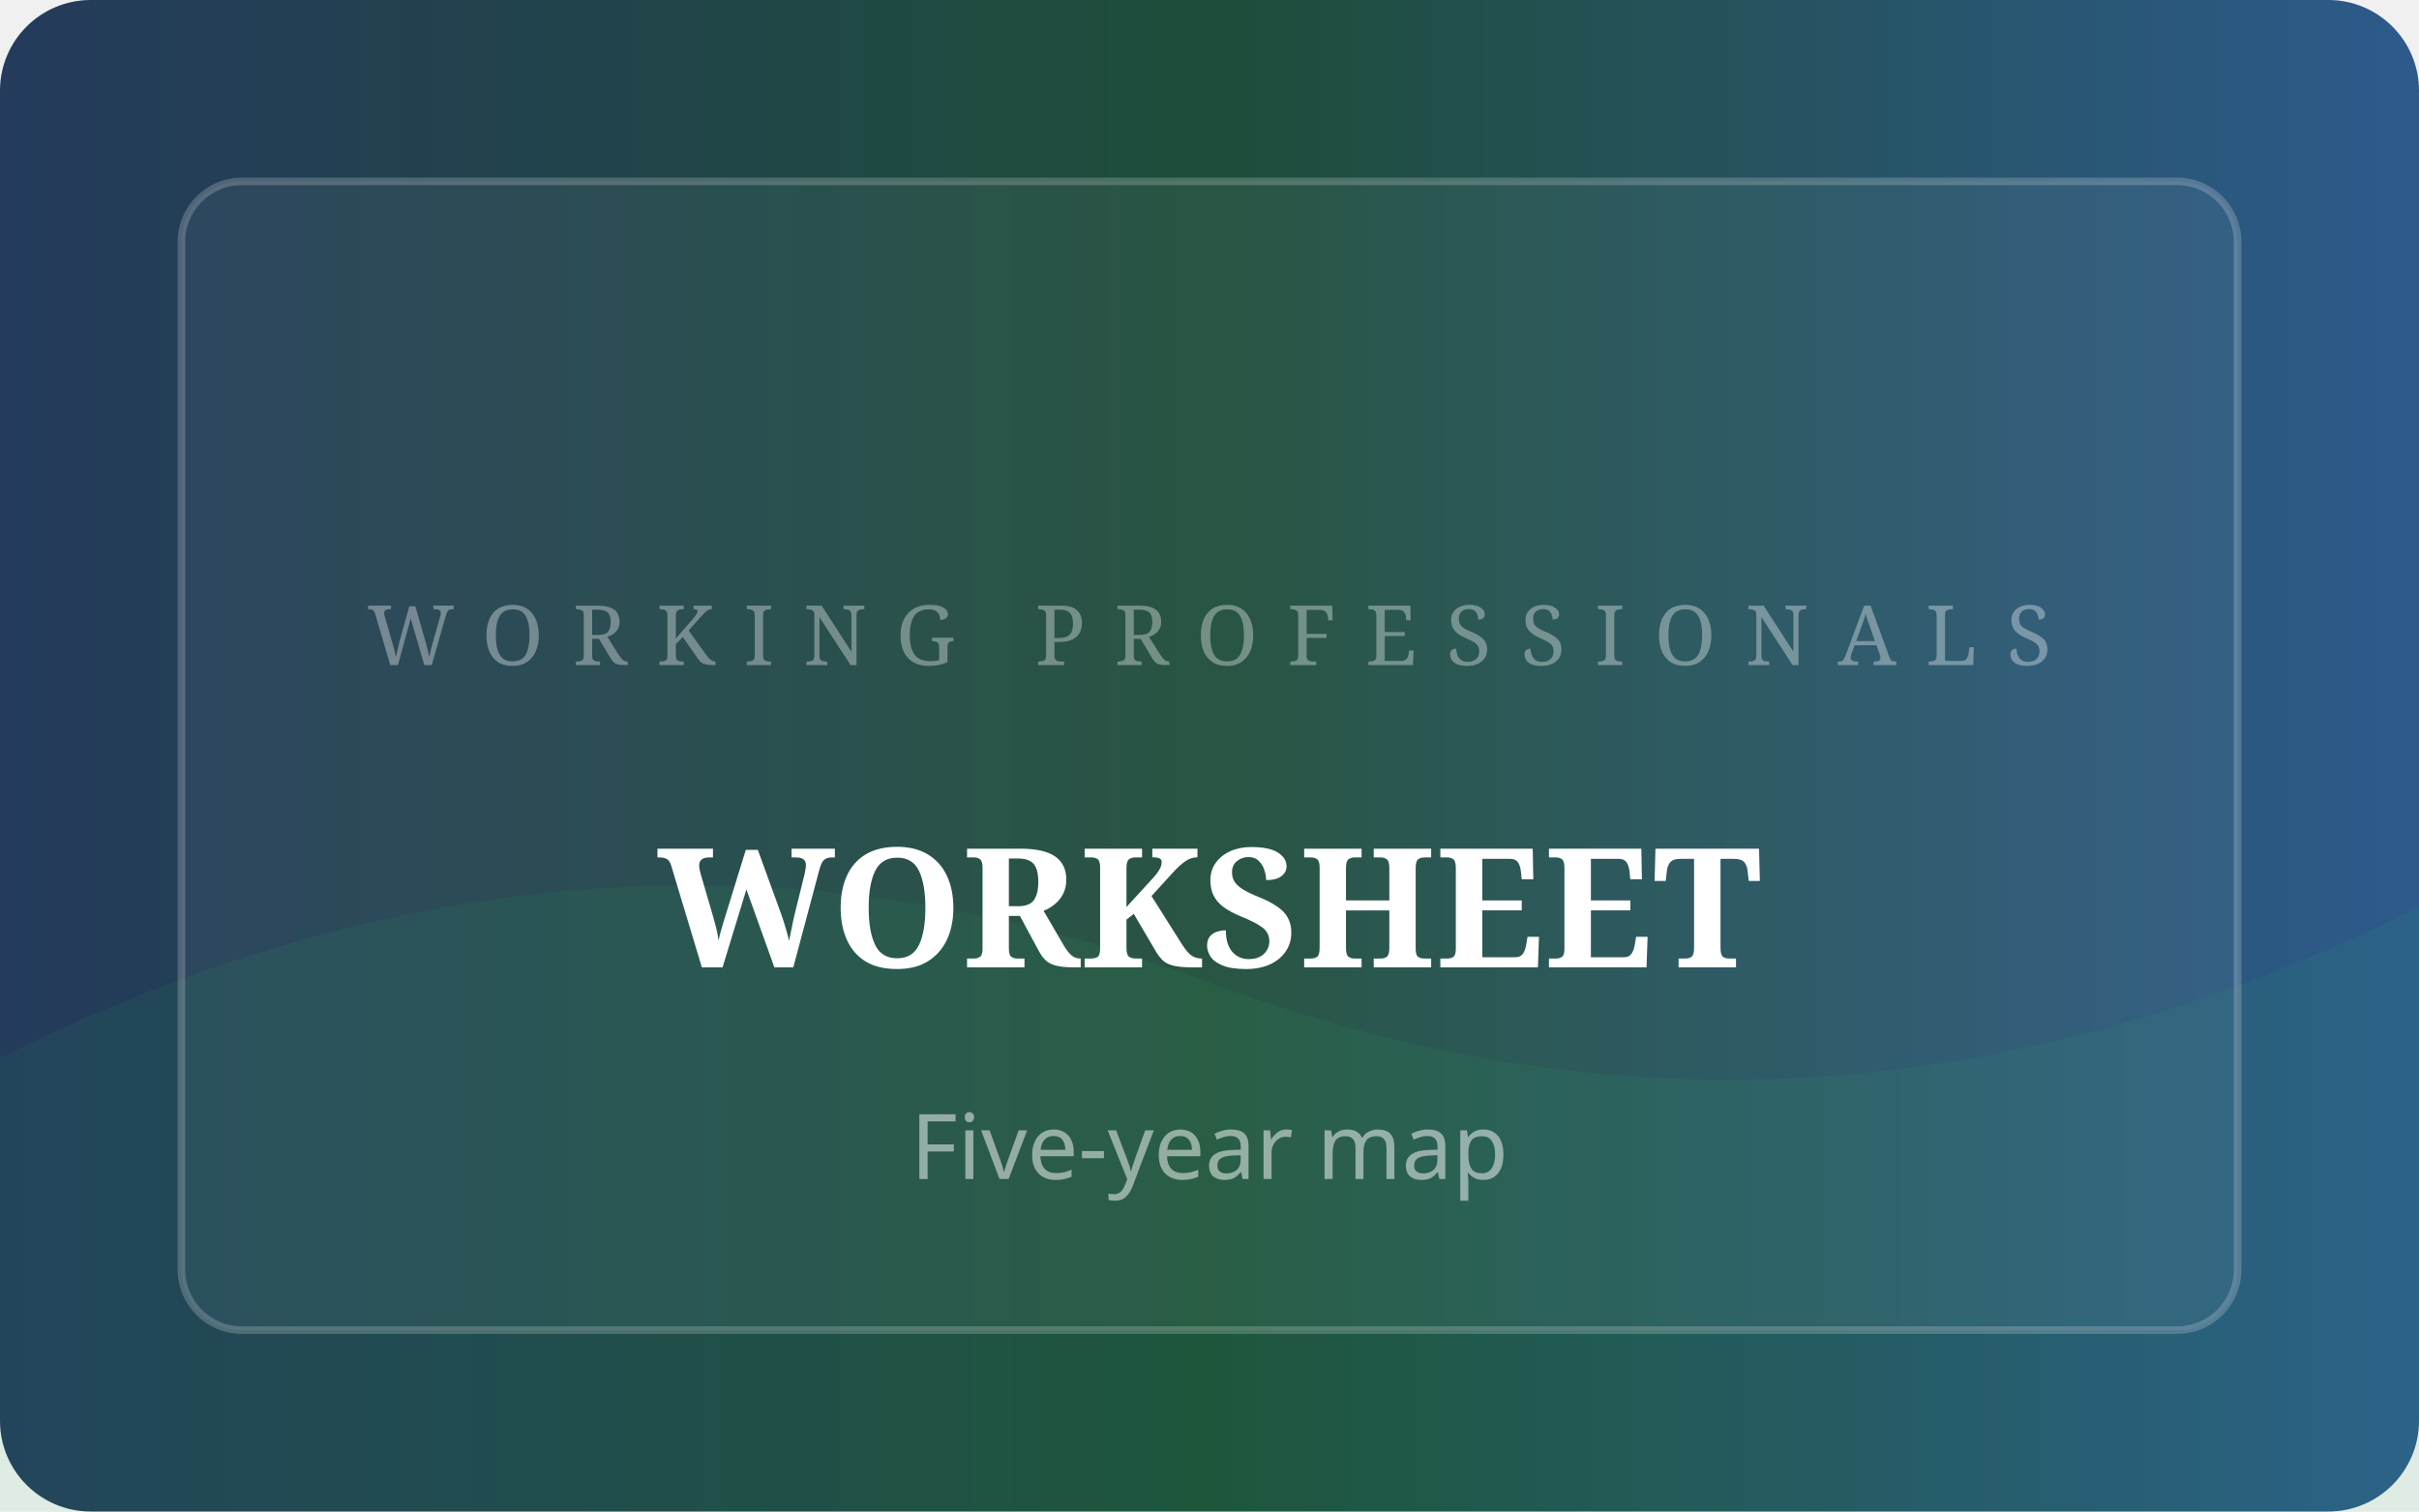
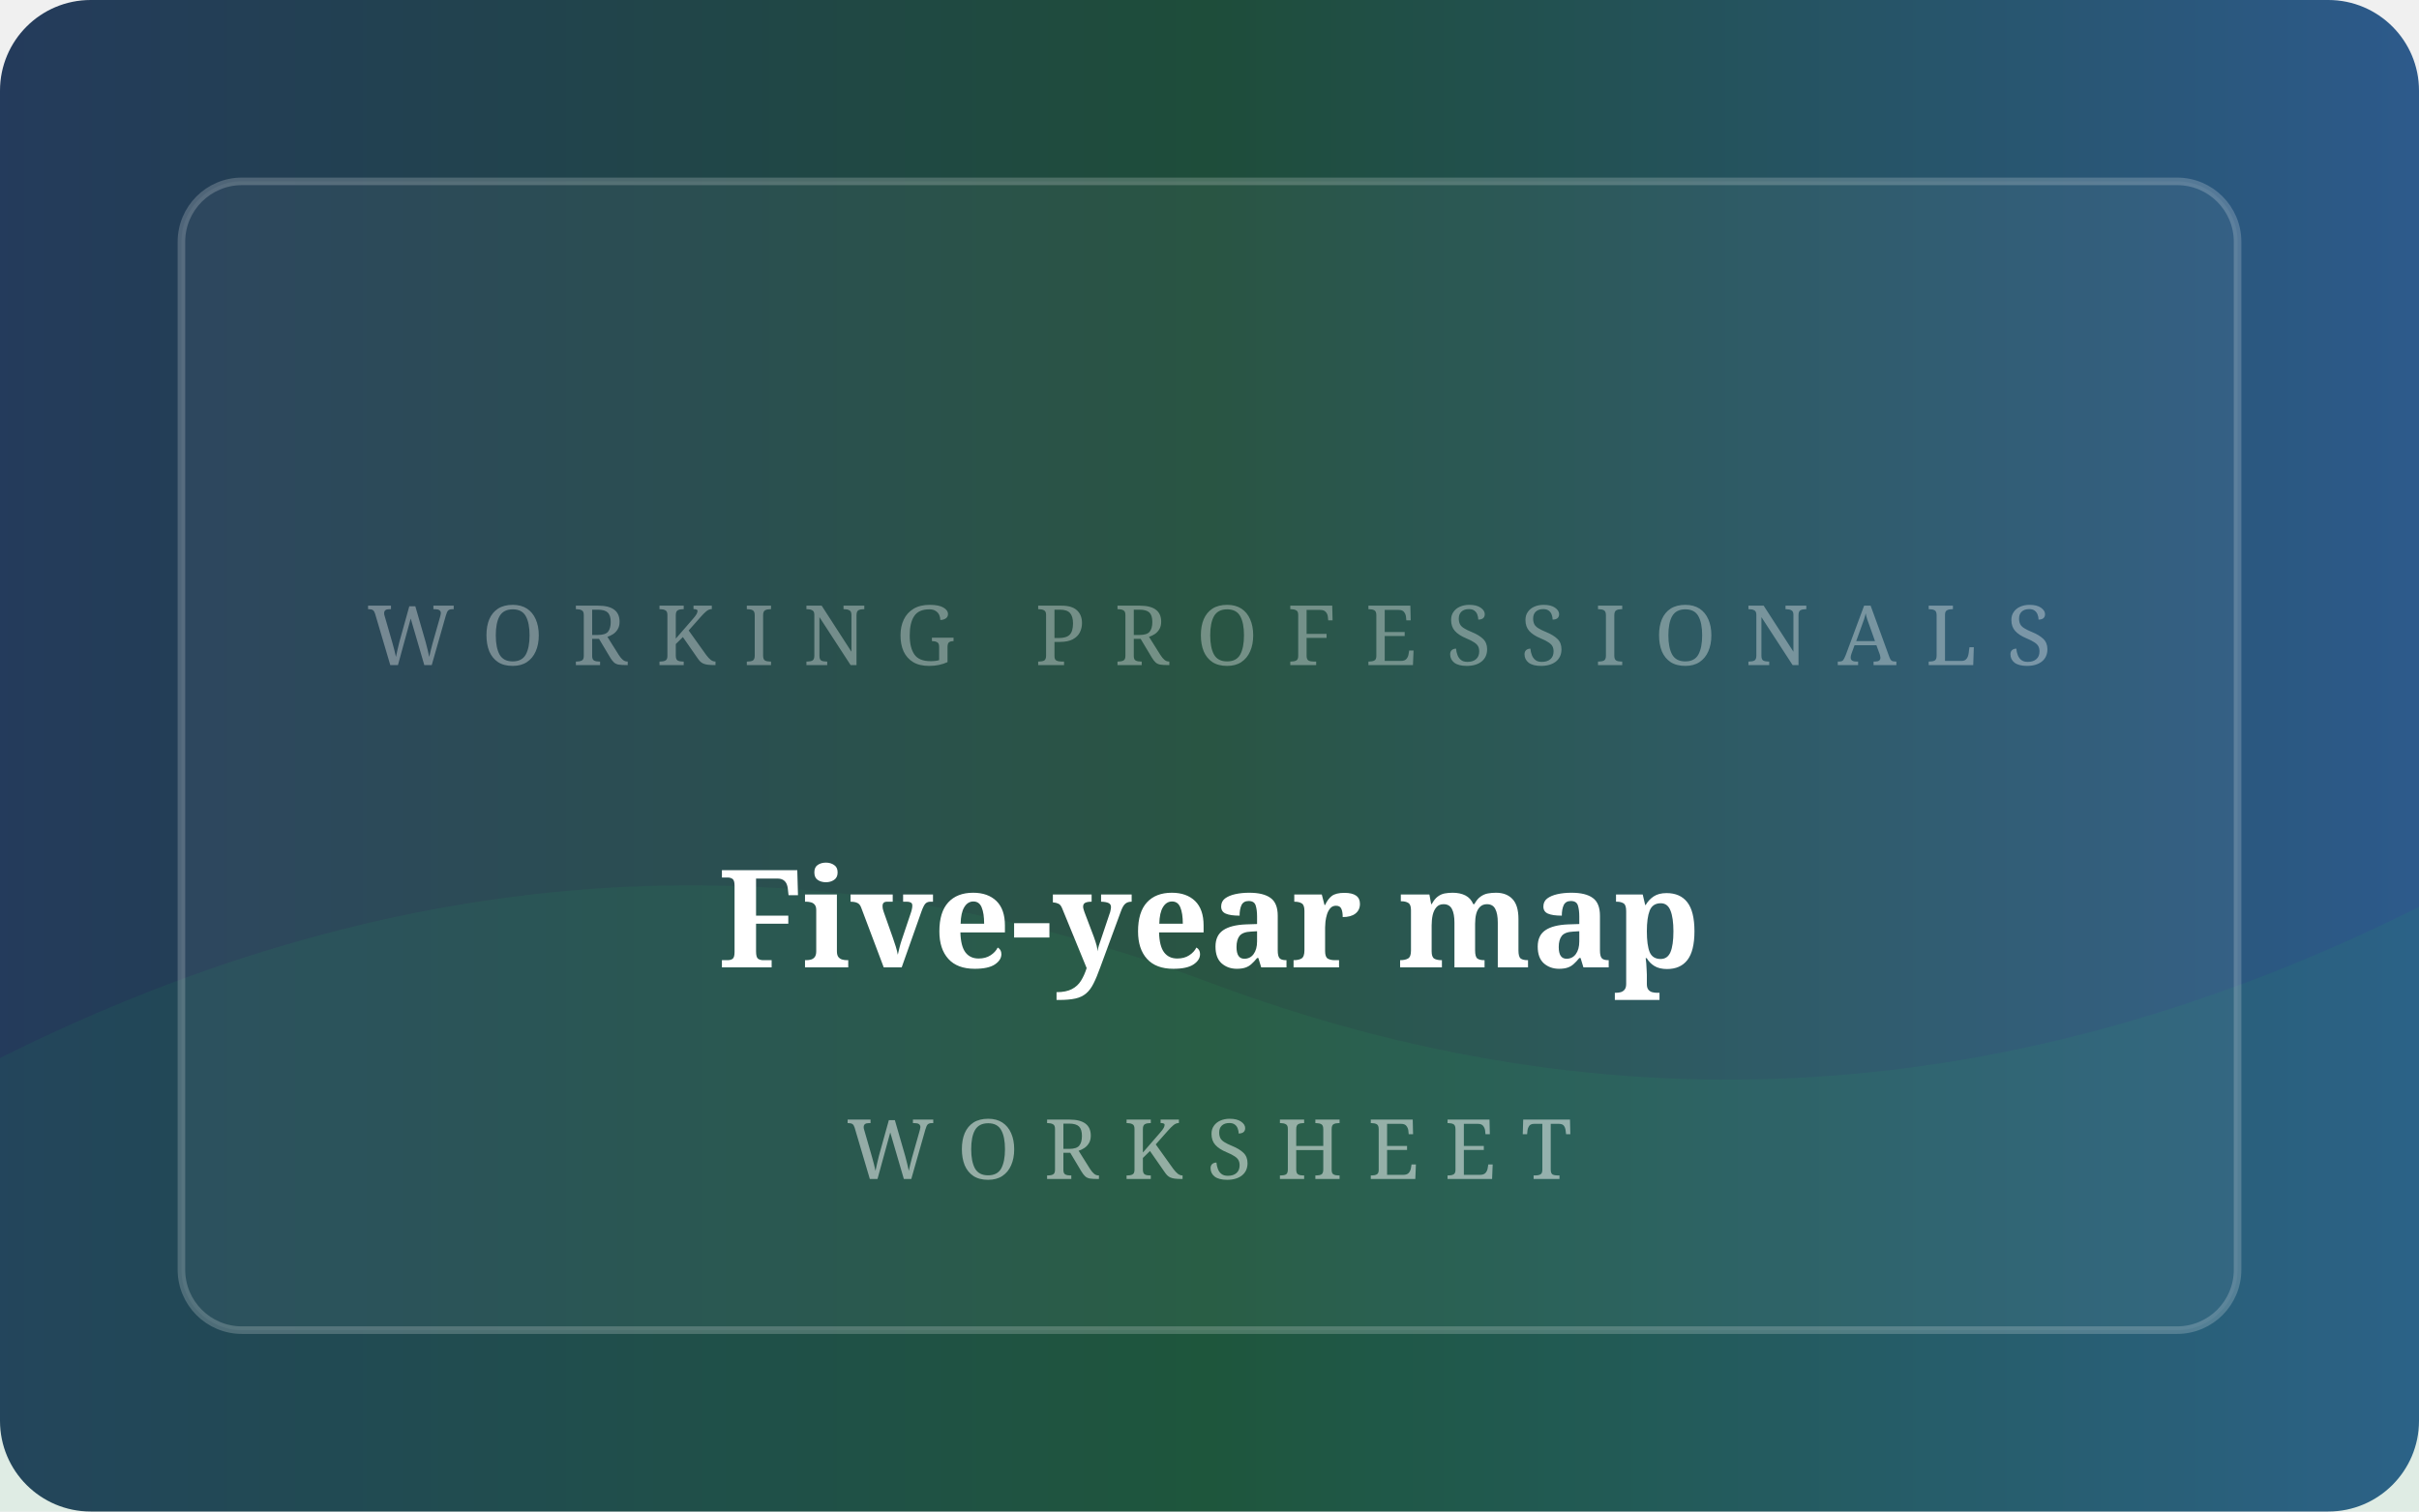
<svg xmlns="http://www.w3.org/2000/svg" width="320" height="200" viewBox="0 0 320 200" fill="none">
  <defs>
    <linearGradient id="g4" x1="0%" y1="50%" x2="100%" y2="50%">
      <stop offset="0%" stop-color="#243b5c" />
      <stop offset="50%" stop-color="#1e4d3a" />
      <stop offset="100%" stop-color="#2d5a8c" />
    </linearGradient>
  </defs>
  <rect width="320" height="200" rx="12" fill="url(#g4)" />
  <path d="M0 140 Q 80 100 160 130 T 320 120 V 200 H 0 Z" fill="rgba(34,197,94,0.08)" />
  <rect x="24" y="24" width="272" height="152" rx="8" fill="rgba(255,255,255,0.05)" stroke="rgba(255,255,255,0.2)" stroke-width="1" />
  <text x="160" y="88" text-anchor="middle" fill="rgba(255,255,255,0.35)" font-family="Georgia, serif" font-size="11" letter-spacing="0.35em">WORKING PROFESSIONALS</text>
-   <text x="160" y="128" text-anchor="middle" fill="#fff" font-family="Georgia, serif" font-size="22" font-weight="600">WORKSHEET</text>
-   <text x="160" y="156" text-anchor="middle" fill="rgba(255,255,255,0.5)" font-family="system-ui, sans-serif" font-size="12">Five-year map</text>
+   <text x="160" y="128" text-anchor="middle" fill="#fff" font-family="Georgia, serif" font-size="18" font-weight="600">Five-year map</text>
+   <text x="160" y="156" text-anchor="middle" fill="rgba(255,255,255,0.5)" font-family="Georgia, serif" font-size="11" letter-spacing="0.3em">WORKSHEET</text>
</svg>
